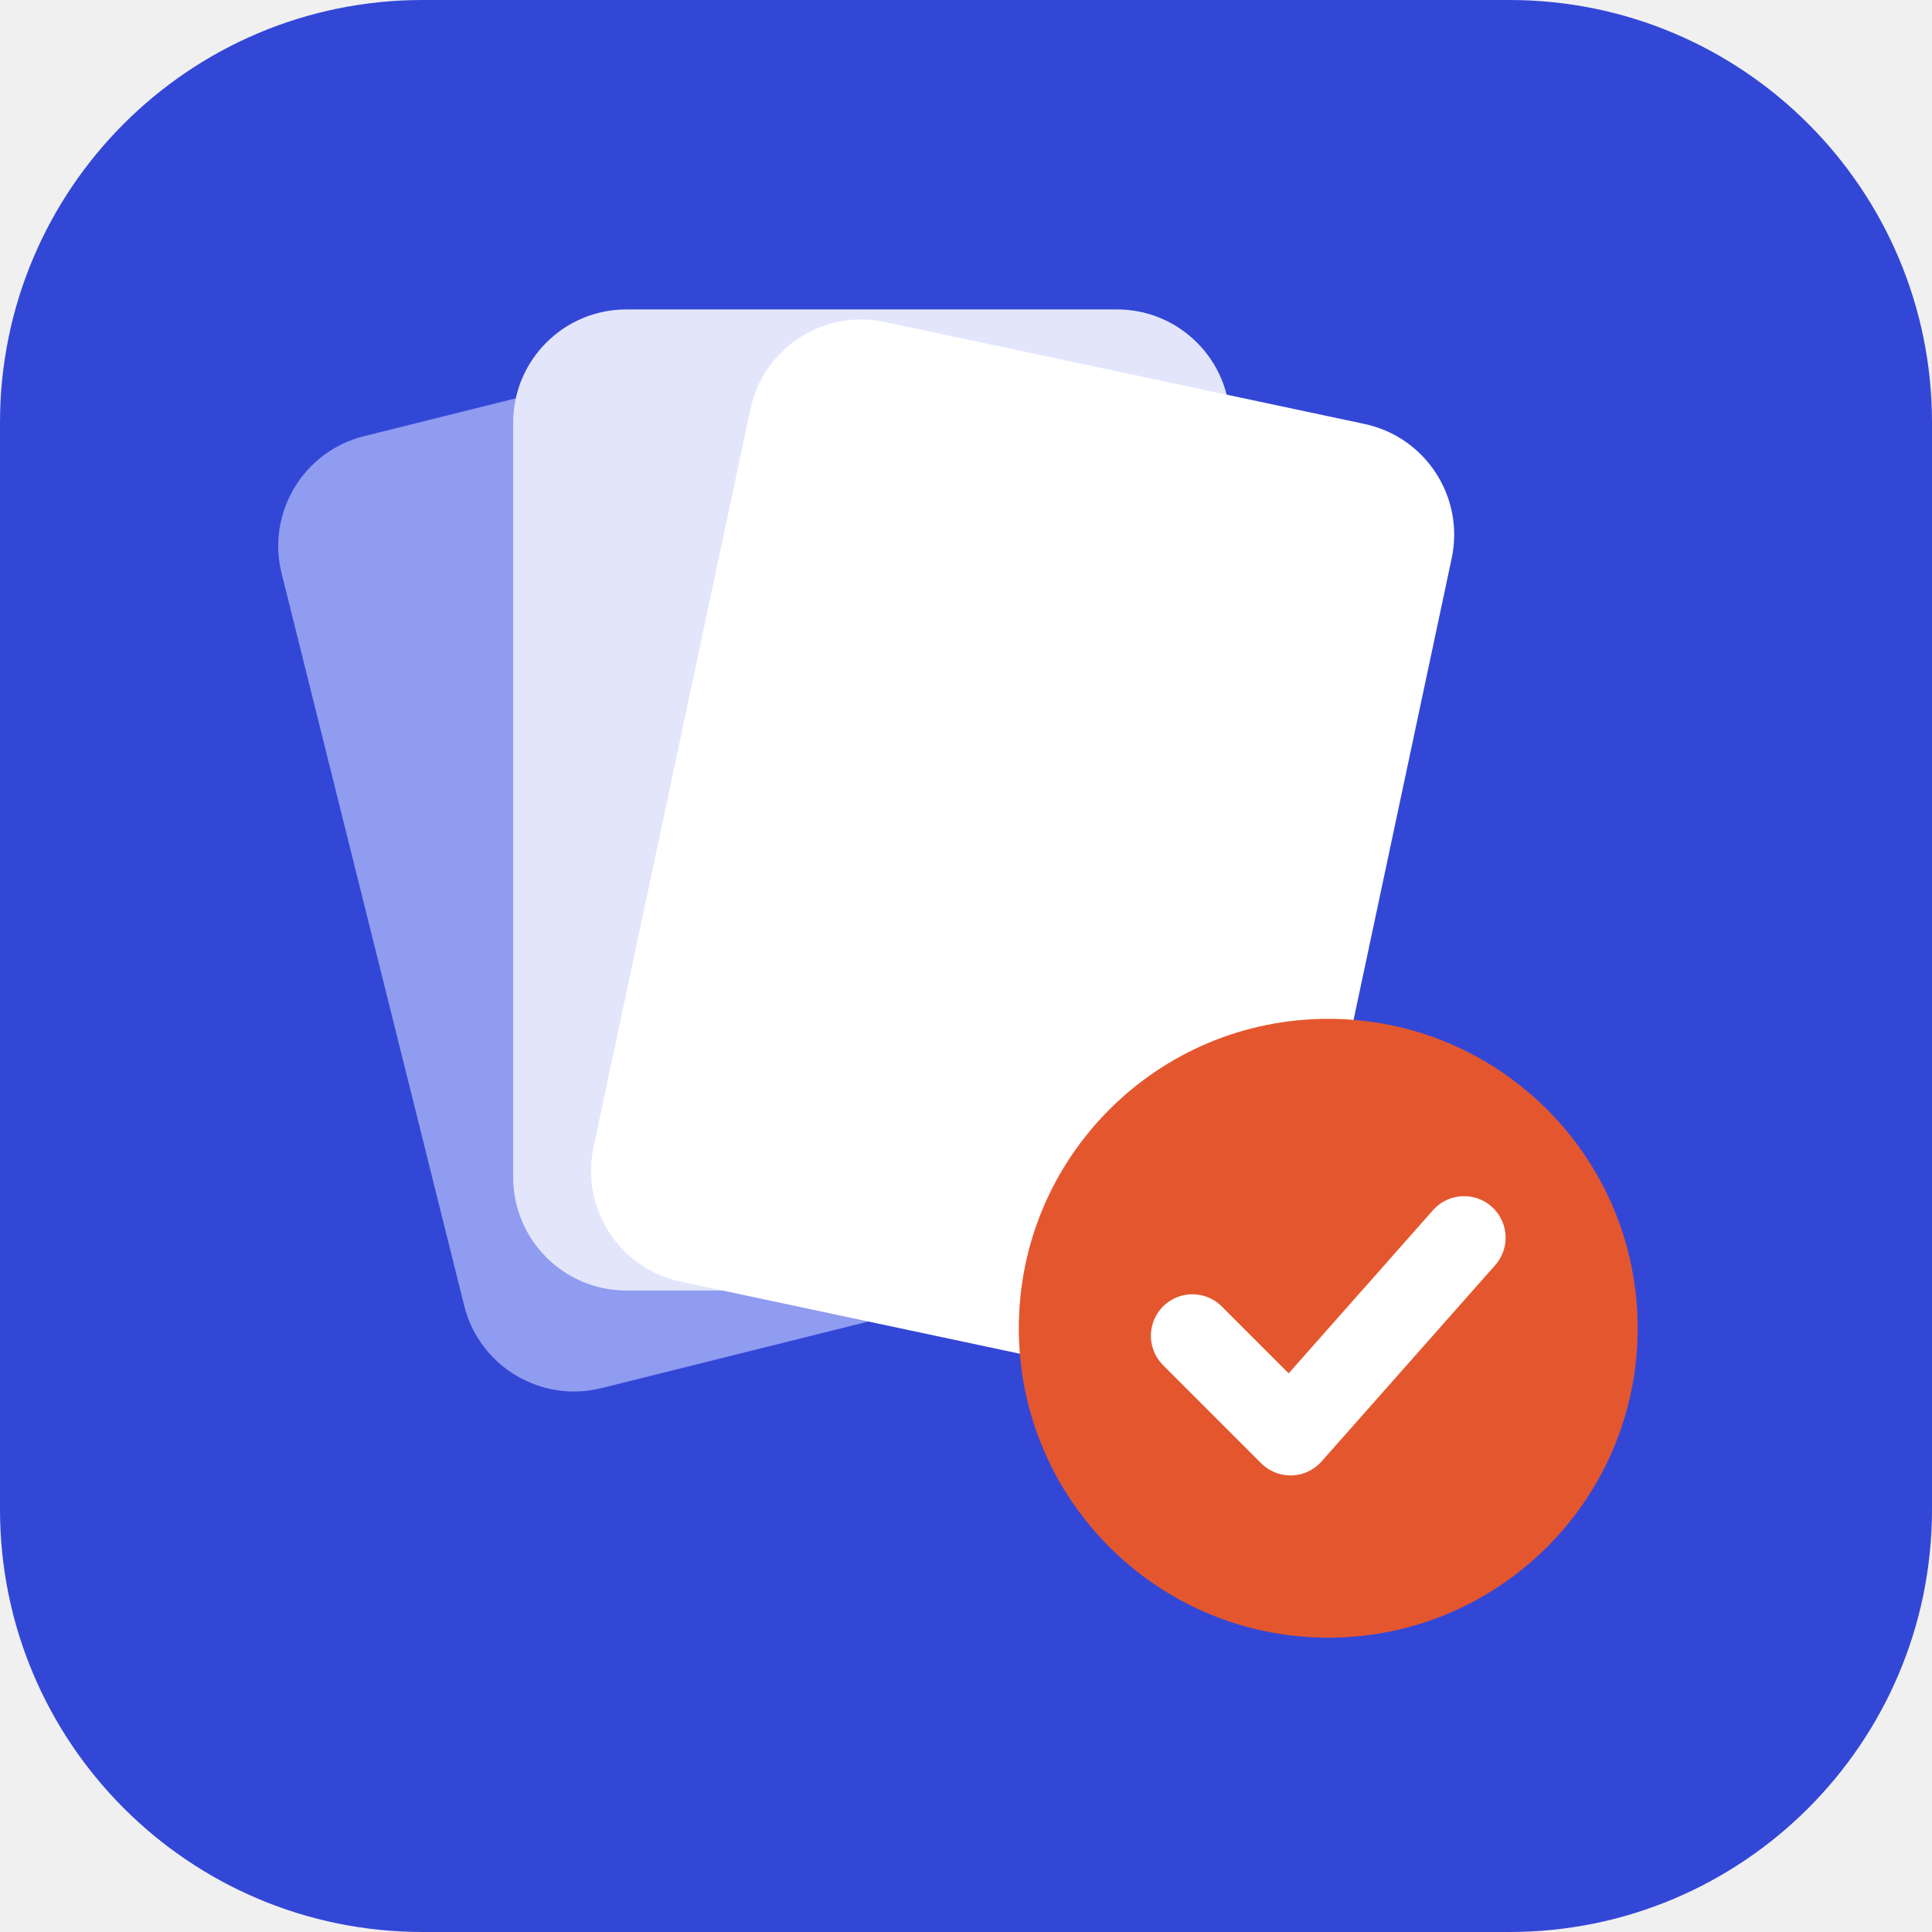
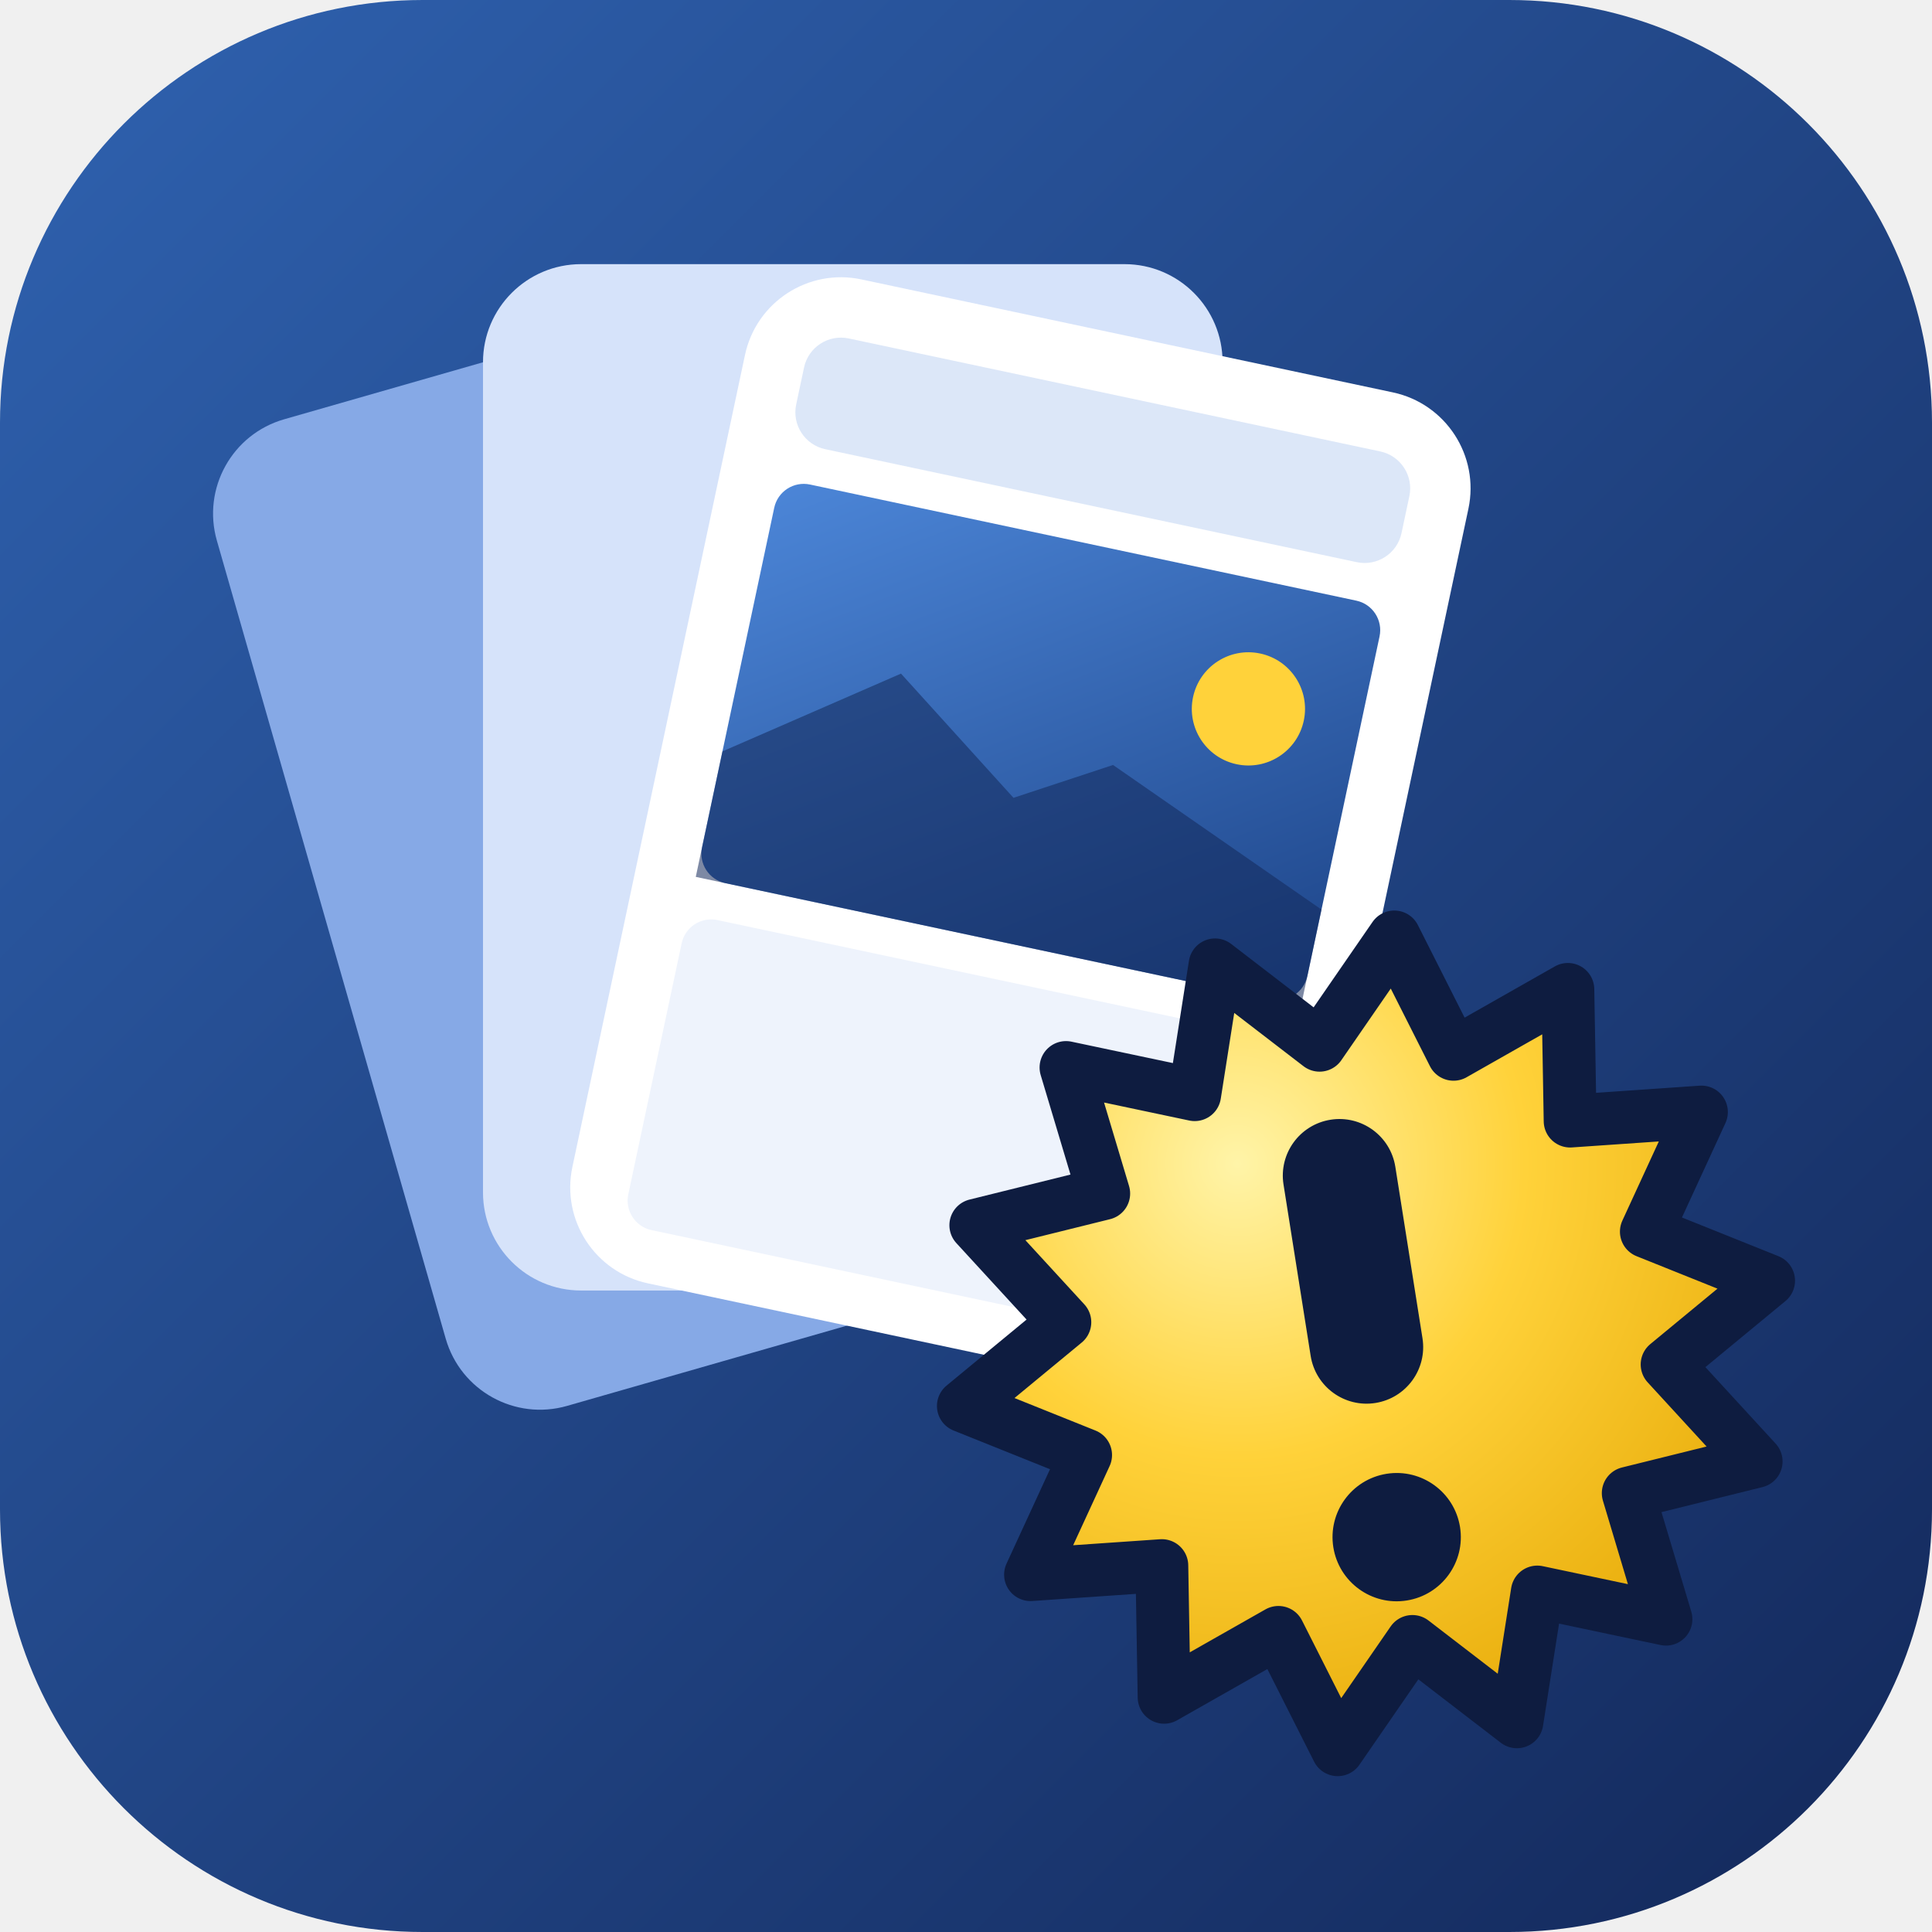
<svg xmlns="http://www.w3.org/2000/svg" viewBox="0 0 512 512">
-   <rect width="512" height="512" rx="112" fill="#3347d6" />
-   <rect x="96" y="96" width="190" height="260" rx="30" transform="rotate(-14 191 226)" fill="#8f9cf0" />
-   <rect x="136" y="82" width="190" height="260" rx="30" fill="#e3e6fb" />
-   <rect x="176" y="96" width="190" height="260" rx="30" transform="rotate(12 271 226)" fill="#ffffff" />
-   <circle cx="352" cy="352" r="82" fill="#e4572e" />
-   <path d="M316 354l26 26 46-52" fill="none" stroke="#fff" stroke-width="22" stroke-linecap="round" stroke-linejoin="round" />
+   <defs>
+     <linearGradient id="bg" x1="0" y1="0" x2="1" y2="1">
+       <stop offset="0" stop-color="#2f62b0" />
+       <stop offset="1" stop-color="#13285a" />
+     </linearGradient>
+     <radialGradient id="orb" cx=".34" cy=".28" r=".85">
+       <stop offset="0" stop-color="#fff4a8" />
+       <stop offset=".42" stop-color="#ffd23a" />
+       <stop offset="1" stop-color="#e3a400" />
+     </radialGradient>
+     <linearGradient id="art" x1="0" y1="0" x2="1" y2="1">
+       <stop offset="0" stop-color="#4c86d8" />
+       <stop offset="1" stop-color="#1d4488" />
+     </linearGradient>
+   </defs>
+   <rect width="512" height="512" rx="112" fill="url(#bg)" />
+   <rect x="84" y="86" width="196" height="272" rx="26" transform="rotate(-16 182 222)" fill="#86a9e6" />
+   <rect x="128" y="70" width="196" height="272" rx="26" fill="#d6e3fa" />
+   <g transform="rotate(12 270 224)">
+     <rect x="172" y="86" width="196" height="272" rx="26" fill="#ffffff" />
+     <rect x="188" y="102" width="164" height="30" rx="10" fill="#dce7f8" />
+     <rect x="188" y="142" width="164" height="108" rx="8" fill="url(#art)" />
+     <circle cx="322" cy="176" r="15" fill="#ffd23a" />
+     <path d="M188 250v-34l42-30 36 26 24-14 62 26v26z" fill="#13285a" opacity=".55" />
+     <rect x="188" y="260" width="164" height="84" rx="8" fill="#eef3fc" />
+   </g>
+   <polygon points="369.5,248.3 385.2,279.4 415.5,262.2 416.1,297.1 450.9,294.7 436.3,326.4 468.7,339.4 441.8,361.6 465.4,387.3 431.5,395.7 441.5,429.1 407.4,421.9 402.0,456.3 374.3,435.0 354.5,463.7 338.8,432.6 308.5,449.8 307.9,414.9 273.1,417.3 287.7,385.6 255.3,372.6 282.2,350.4 258.6,324.7 292.5,316.3 282.5,282.9 316.6,290.1 322.0,255.7 349.7,277.0" fill="url(#orb)" stroke="#0e1c40" stroke-width="14" stroke-linejoin="round" />
+   <g transform="rotate(-9 362 356)">
+     <rect x="347" y="296" width="30" height="76" rx="15" fill="#0e1c40" />
+     <circle cx="362" cy="408" r="17" fill="#0e1c40" />
+   </g>
</svg>
